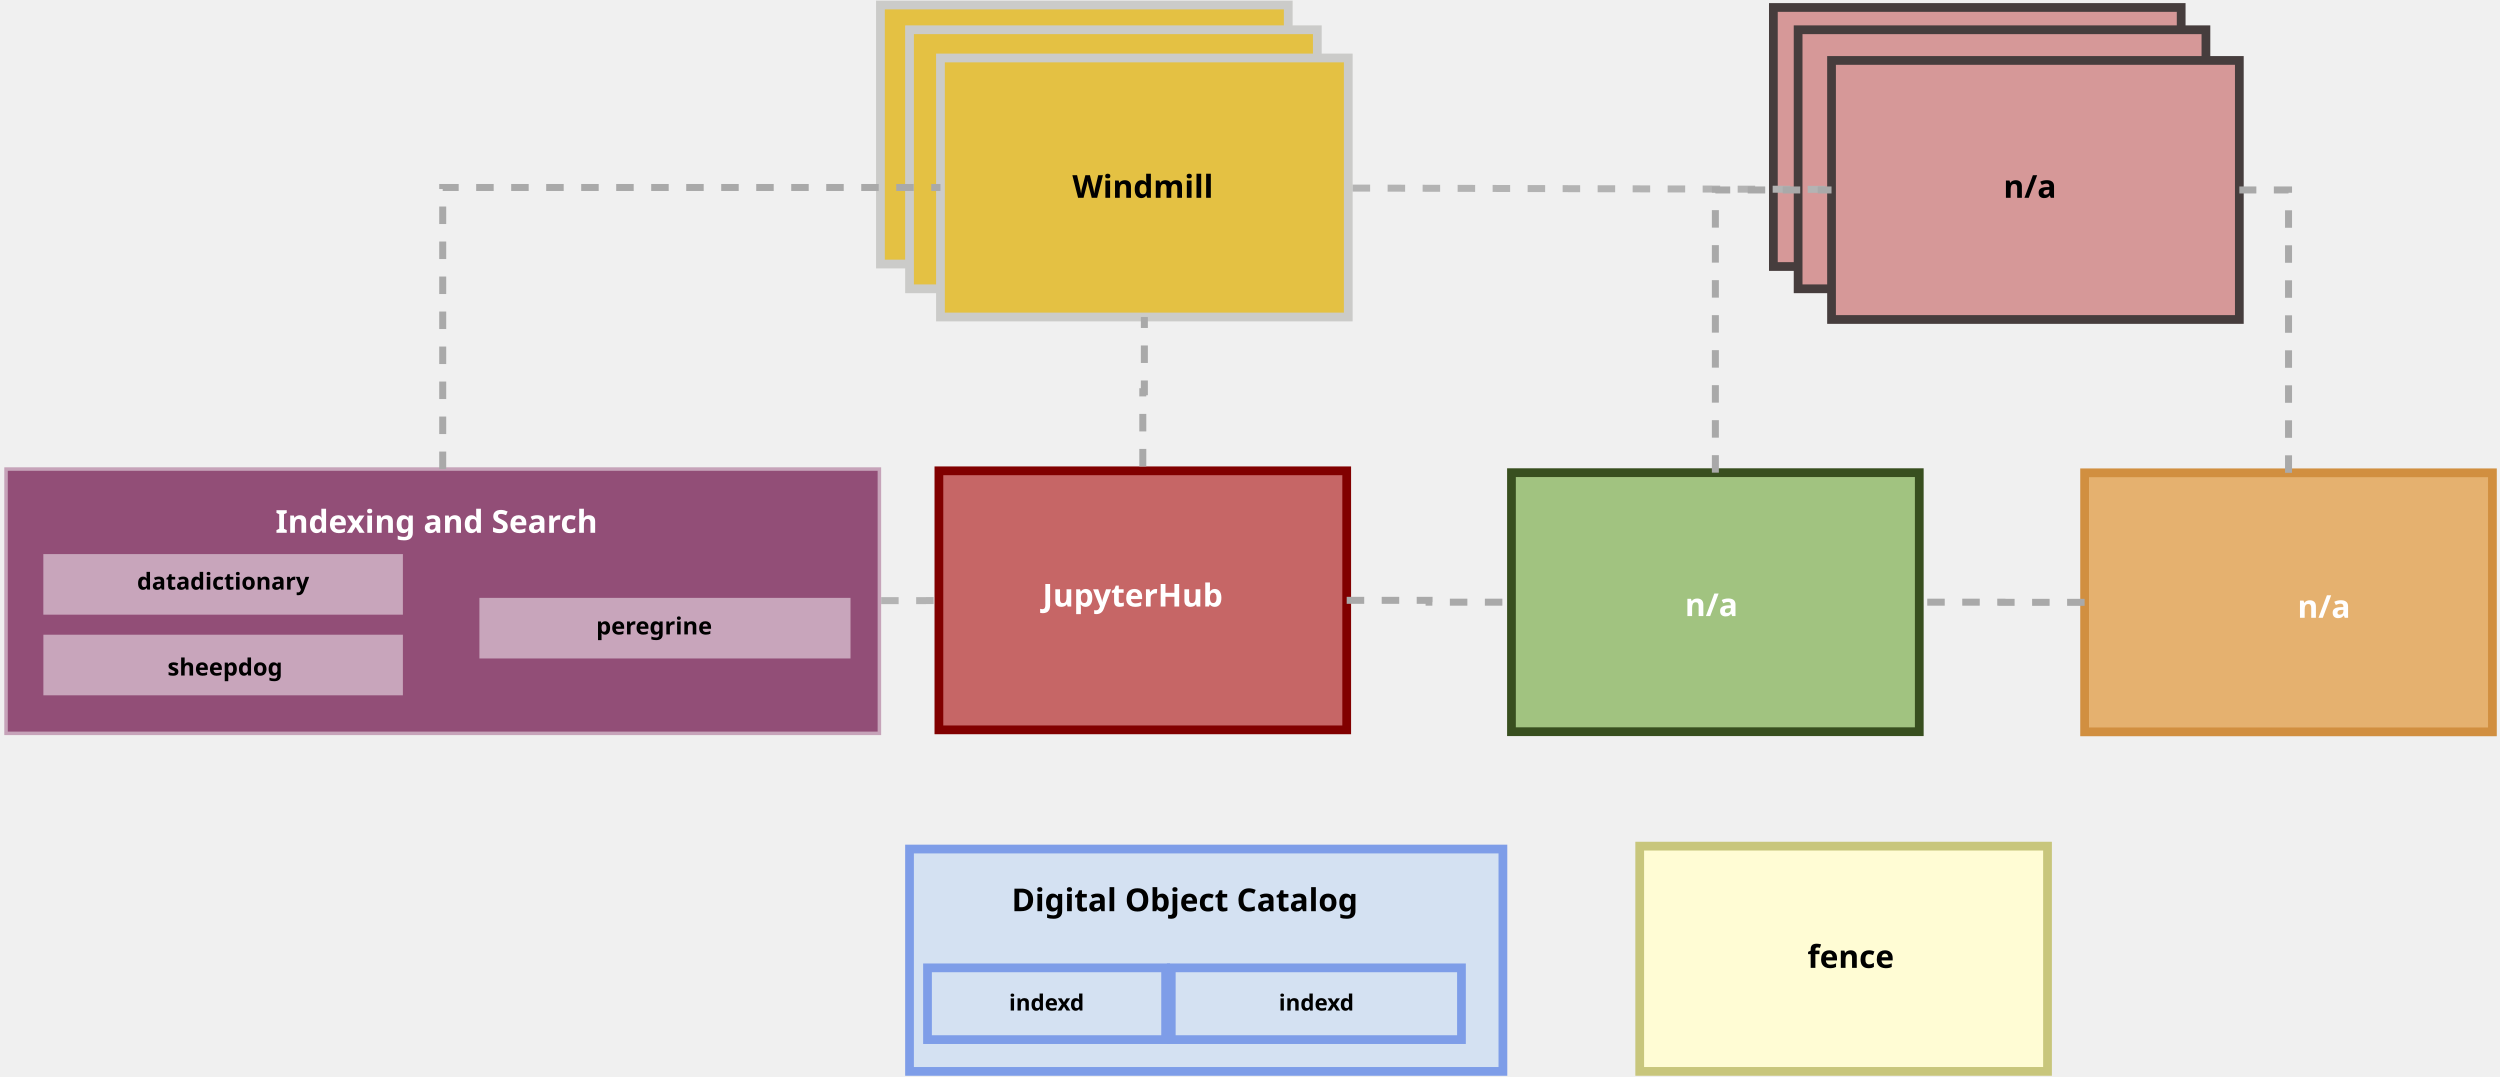
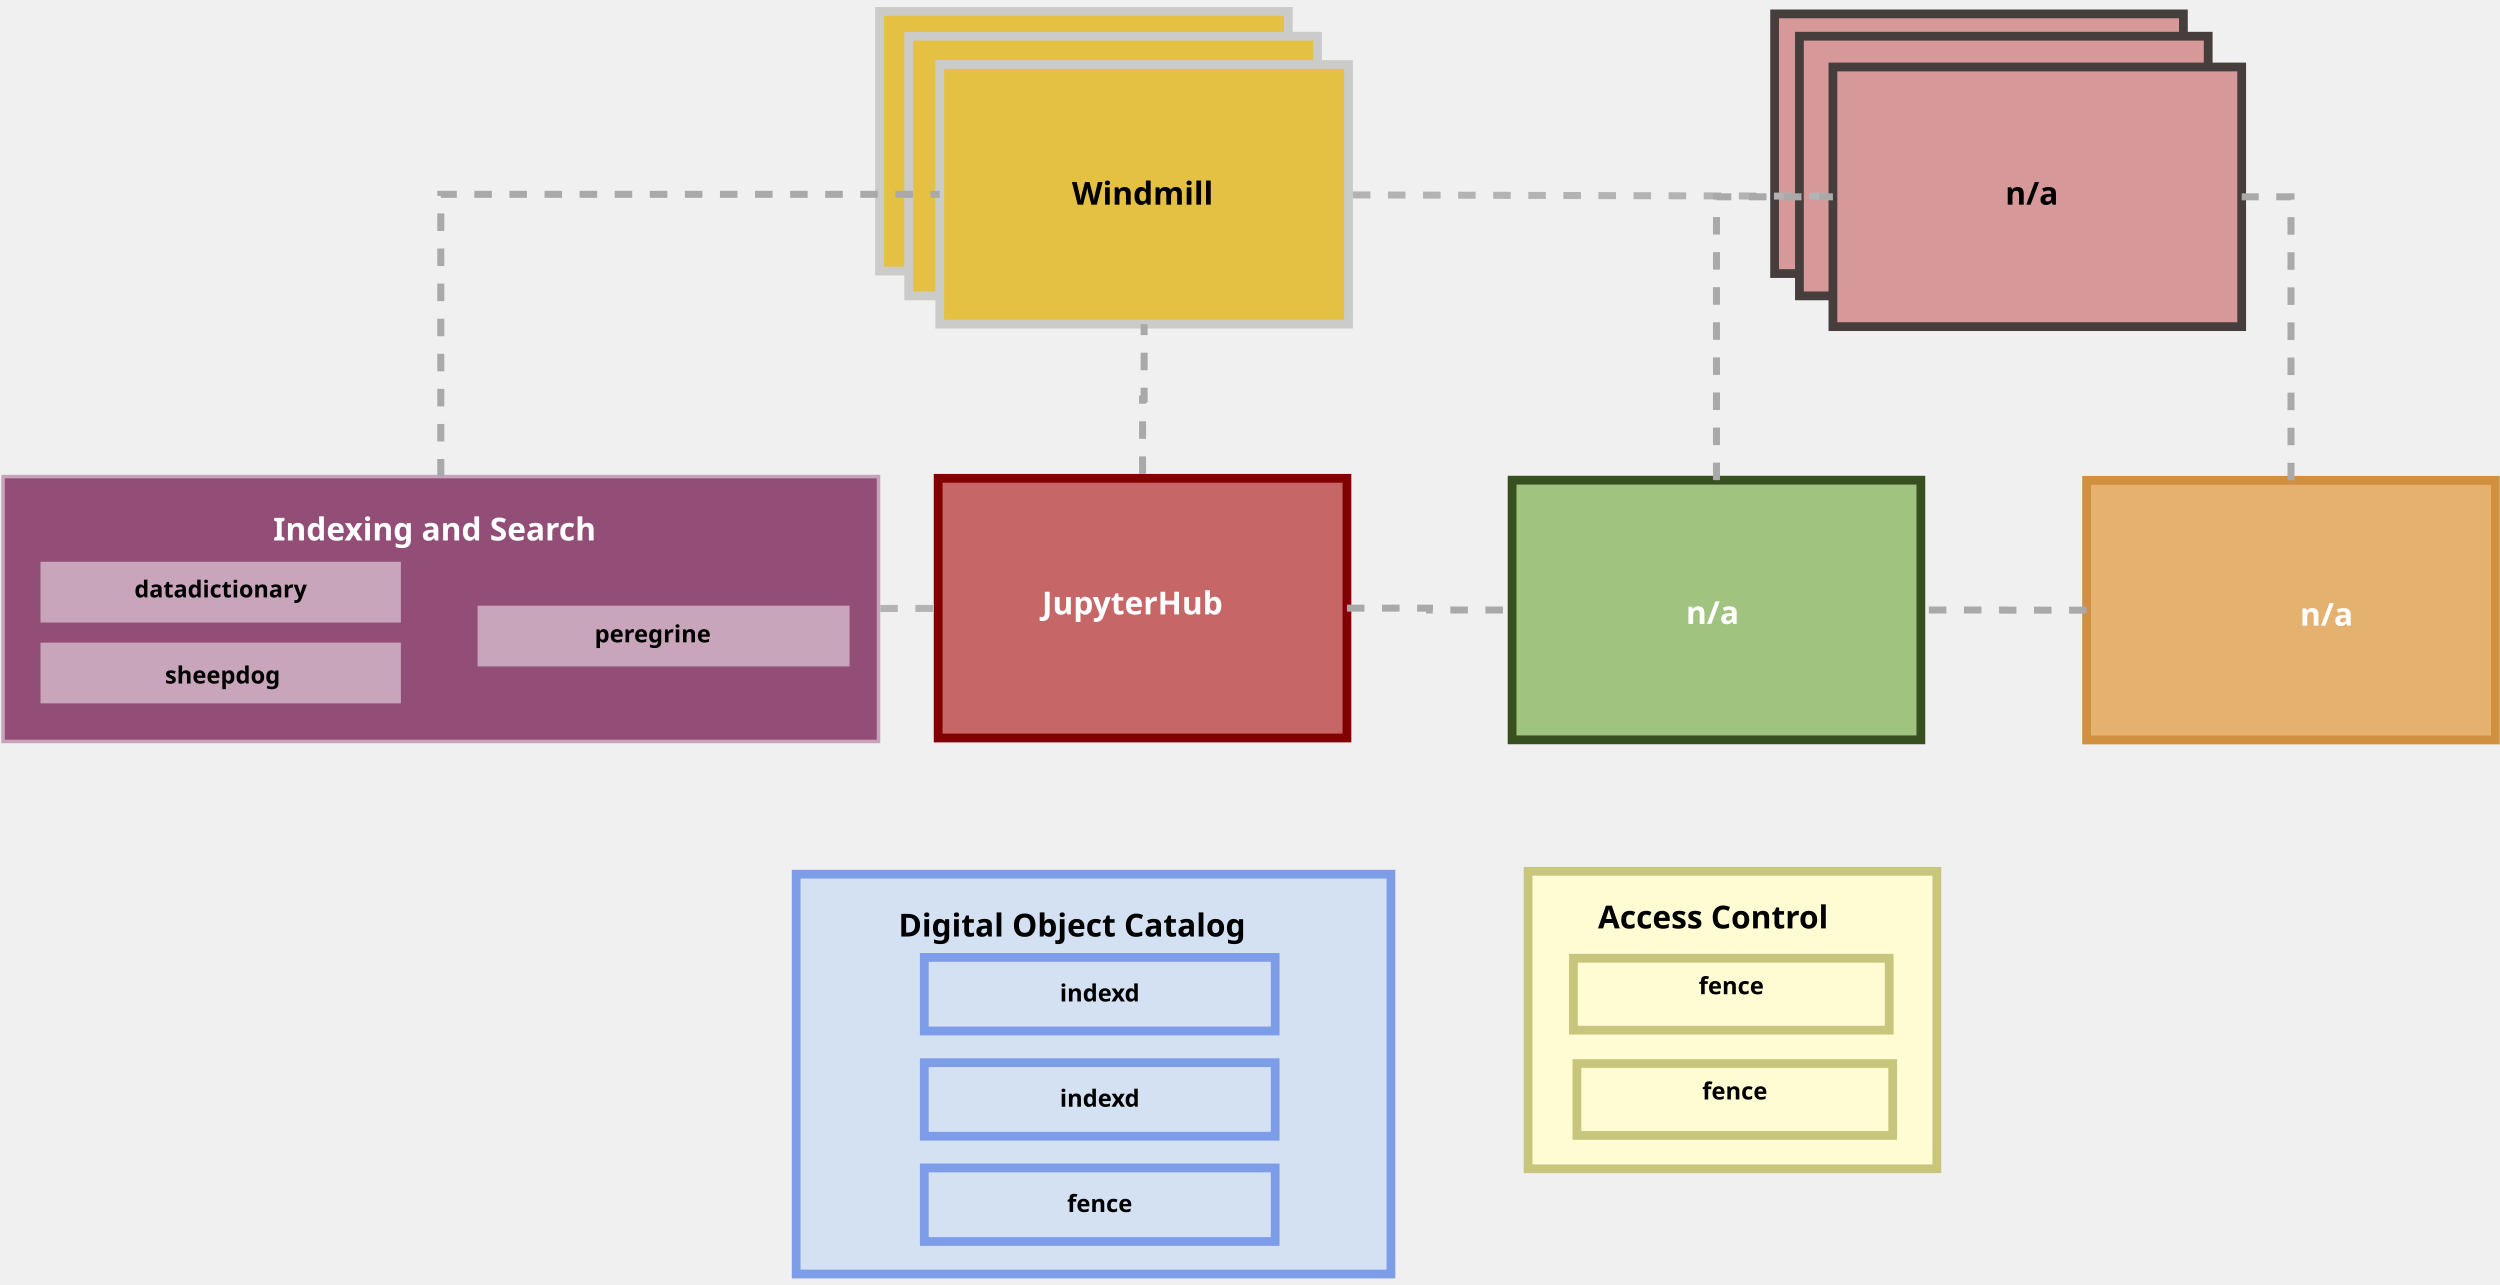
- <svg xmlns="http://www.w3.org/2000/svg" width="72cm" height="31cm" viewBox="289 307 1425 615">
+ <svg xmlns="http://www.w3.org/2000/svg" width="72cm" height="37cm" viewBox="289 307 1425 725">
  <defs />
  <g id="Background">
    <g>
      <rect style="fill: #924e77; fill-opacity: 1; stroke-opacity: 1; stroke-width: 2; stroke: #c6a3b9" x="290.754" y="575" width="498.996" height="151" rx="0" ry="0" />
      <text font-size="12.8" style="fill: #000000; fill-opacity: 1; stroke: none;text-anchor:middle;font-family:sans-serif;font-style:normal;font-weight:700" x="540.252" y="654.4">
        <tspan x="540.252" y="654.4" />
      </text>
    </g>
    <text font-size="18.062" style="fill: #ffffff; fill-opacity: 1; stroke: none;text-anchor:start;font-family:sans-serif;font-style:normal;font-weight:700" x="444.686" y="611.414">
      <tspan x="444.686" y="611.414">Indexing and Search</tspan>
    </text>
    <rect style="fill: #c8a5bb; fill-opacity: 1; stroke-opacity: 1; stroke-width: 5; stroke: #924e77" x="309.564" y="621.076" width="210.436" height="39.621" rx="0" ry="0" />
    <text font-size="13.346" style="fill: #000000; fill-opacity: 1; stroke: none;text-anchor:middle;font-family:sans-serif;font-style:normal;font-weight:700" x="414.782" y="643.886">
      <tspan x="414.782" y="643.886">datadictionary</tspan>
    </text>
    <rect style="fill: #c8a5bb; fill-opacity: 1; stroke-opacity: 1; stroke-width: 5; stroke: #924e77" x="309.59" y="667.148" width="210.41" height="39.621" rx="0" ry="0" />
    <text font-size="13.547" style="fill: #000000; fill-opacity: 1; stroke: none;text-anchor:middle;font-family:sans-serif;font-style:normal;font-weight:700" x="415.88" y="692.958">
      <tspan x="415.88" y="692.958">sheepdog</tspan>
    </text>
    <rect style="fill: #c8a5bb; fill-opacity: 1; stroke-opacity: 1; stroke-width: 5; stroke: #924e77" x="558.714" y="646.1" width="217.036" height="39.621" rx="0" ry="0" />
    <text font-size="13.547" style="fill: #000000; fill-opacity: 1; stroke: none;text-anchor:start;font-family:sans-serif;font-style:normal;font-weight:700" x="627.922" y="669.486">
      <tspan x="627.922" y="669.486">peregrine</tspan>
    </text>
    <g>
      <rect style="fill: #c66666; fill-opacity: 1; stroke-opacity: 1; stroke-width: 5; stroke: #810000" x="823.75" y="576" width="233.002" height="148" rx="0" ry="0" />
      <text font-size="12.8" style="fill: #000000; fill-opacity: 1; stroke: none;text-anchor:middle;font-family:sans-serif;font-style:normal;font-weight:700" x="940.251" y="653.9">
        <tspan x="940.251" y="653.9" />
      </text>
    </g>
    <text font-size="18.062" style="fill: #ffffff; fill-opacity: 1; stroke: none;text-anchor:start;font-family:sans-serif;font-style:normal;font-weight:700" x="882.936" y="653.544">
      <tspan x="882.936" y="653.544">JupyterHub</tspan>
    </text>
    <g>
      <rect style="fill: #a1c380; fill-opacity: 1; stroke-opacity: 1; stroke-width: 5; stroke: #384f1f" x="1150.89" y="577.058" width="233.002" height="148" rx="0" ry="0" />
      <text font-size="12.8" style="fill: #000000; fill-opacity: 1; stroke: none;text-anchor:middle;font-family:sans-serif;font-style:normal;font-weight:700" x="1267.39" y="654.958">
        <tspan x="1267.39" y="654.958" />
      </text>
    </g>
    <text font-size="18.062" style="fill: #ffffff; fill-opacity: 1; stroke: none;text-anchor:start;font-family:sans-serif;font-style:normal;font-weight:700" x="1250" y="659">
      <tspan x="1250" y="659">n/a</tspan>
    </text>
    <g>
      <rect style="fill: #e5b16f; fill-opacity: 1; stroke-opacity: 1; stroke-width: 5; stroke: #d18f40" x="1478.36" y="577.144" width="233.002" height="148" rx="0" ry="0" />
      <text font-size="12.8" style="fill: #000000; fill-opacity: 1; stroke: none;text-anchor:middle;font-family:sans-serif;font-style:normal;font-weight:700" x="1594.87" y="655.044">
        <tspan x="1594.87" y="655.044" />
      </text>
    </g>
    <text font-size="18.062" style="fill: #ffffff; fill-opacity: 1; stroke: none;text-anchor:start;font-family:sans-serif;font-style:normal;font-weight:700" x="1600" y="660">
      <tspan x="1600" y="660">n/a</tspan>
    </text>
    <g>
      <rect style="fill: #e4c143; fill-opacity: 1; stroke-opacity: 1; stroke-width: 5; stroke: #cbcbc9" x="790.35" y="309.858" width="233.002" height="148" rx="0" ry="0" />
      <text font-size="12.8" style="fill: #000000; fill-opacity: 1; stroke: none;text-anchor:middle;font-family:sans-serif;font-style:normal;font-weight:700" x="906.851" y="387.758">
        <tspan x="906.851" y="387.758" />
      </text>
    </g>
    <g>
-       <rect style="fill: #d4e1f2; fill-opacity: 1; stroke-opacity: 1; stroke-width: 5; stroke: #7e9de8" x="806.966" y="792.104" width="339.033" height="127.042" rx="0" ry="0" />
-       <text font-size="12.8" style="fill: #000000; fill-opacity: 1; stroke: none;text-anchor:middle;font-family:sans-serif;font-style:normal;font-weight:700" x="976.482" y="859.525">
-         <tspan x="976.482" y="859.525" />
-       </text>
-     </g>
-     <text font-size="18.062" style="fill: #000000; fill-opacity: 1; stroke: none;text-anchor:start;font-family:sans-serif;font-style:normal;font-weight:700" x="865.278" y="827.618">
-       <tspan x="865.278" y="827.618">Digital Object Catalog</tspan>
-     </text>
-     <g>
-       <rect style="fill: #fffcd4; fill-opacity: 1; stroke-opacity: 1; stroke-width: 5; stroke: #c8c67c" x="1224.16" y="790.452" width="233.002" height="128.693" rx="0" ry="0" />
-       <text font-size="12.8" style="fill: #000000; fill-opacity: 1; stroke: none;text-anchor:middle;font-family:sans-serif;font-style:normal;font-weight:700" x="1340.66" y="858.699">
-         <tspan x="1340.66" y="858.699" />
-       </text>
-     </g>
-     <text font-size="18.062" style="fill: #000000; fill-opacity: 1; stroke: none;text-anchor:start;font-family:sans-serif;font-style:normal;font-weight:700" x="1320" y="860">
-       <tspan x="1320" y="860">fence</tspan>
-     </text>
-     <g>
-       <rect style="fill: #d4e1f2; fill-opacity: 1; stroke-opacity: 1; stroke-width: 5; stroke: #7e9de8" x="817.242" y="859.986" width="136.05" height="41" rx="0" ry="0" />
-       <text font-size="12.8" style="fill: #000000; fill-opacity: 1; stroke: none;text-anchor:middle;font-family:sans-serif;font-style:normal;font-weight:700" x="885.267" y="884.386">
-         <tspan x="885.267" y="884.386">indexd</tspan>
-       </text>
-     </g>
-     <g>
-       <rect style="fill: #d4e1f2; fill-opacity: 1; stroke-opacity: 1; stroke-width: 5; stroke: #7e9de8" x="956.516" y="859.986" width="165.8" height="41" rx="0" ry="0" />
-       <text font-size="12.8" style="fill: #000000; fill-opacity: 1; stroke: none;text-anchor:middle;font-family:sans-serif;font-style:normal;font-weight:700" x="1039.42" y="884.386">
-         <tspan x="1039.42" y="884.386">indexd</tspan>
-       </text>
-     </g>
-     <g>
      <rect style="fill: #e4c143; fill-opacity: 1; stroke-opacity: 1; stroke-width: 5; stroke: #cbcbc9" x="806.966" y="324" width="233.002" height="148" rx="0" ry="0" />
      <text font-size="12.8" style="fill: #000000; fill-opacity: 1; stroke: none;text-anchor:middle;font-family:sans-serif;font-style:normal;font-weight:700" x="923.467" y="401.9">
        <tspan x="923.467" y="401.9" />
      </text>
    </g>
    <g>
      <rect style="fill: #e4c143; fill-opacity: 1; stroke-opacity: 1; stroke-width: 5; stroke: #cbcbc9" x="824.644" y="340.122" width="233.002" height="148" rx="0" ry="0" />
      <text font-size="12.8" style="fill: #000000; fill-opacity: 1; stroke: none;text-anchor:middle;font-family:sans-serif;font-style:normal;font-weight:700" x="941.145" y="418.022">
        <tspan x="941.145" y="418.022" />
      </text>
    </g>
    <text font-size="18.062" style="fill: #000000; fill-opacity: 1; stroke: none;text-anchor:start;font-family:sans-serif;font-style:normal;font-weight:700" x="900" y="420">
      <tspan x="900" y="420">Windmill</tspan>
    </text>
    <g>
      <rect style="fill: #d69898; fill-opacity: 1; stroke-opacity: 1; stroke-width: 5; stroke: #463d3d" x="1300.53" y="311.272" width="233.002" height="148" rx="0" ry="0" />
      <text font-size="12.8" style="fill: #000000; fill-opacity: 1; stroke: none;text-anchor:middle;font-family:sans-serif;font-style:normal;font-weight:700" x="1417.03" y="389.172">
        <tspan x="1417.03" y="389.172" />
      </text>
    </g>
    <g>
      <rect style="fill: #d69898; fill-opacity: 1; stroke-opacity: 1; stroke-width: 5; stroke: #463d3d" x="1314.67" y="324" width="233.002" height="148" rx="0" ry="0" />
      <text font-size="12.8" style="fill: #000000; fill-opacity: 1; stroke: none;text-anchor:middle;font-family:sans-serif;font-style:normal;font-weight:700" x="1431.17" y="401.9">
        <tspan x="1431.17" y="401.9" />
      </text>
    </g>
    <g>
      <rect style="fill: #d69898; fill-opacity: 1; stroke-opacity: 1; stroke-width: 5; stroke: #463d3d" x="1333.76" y="341.536" width="233.002" height="148" rx="0" ry="0" />
      <text font-size="12.8" style="fill: #000000; fill-opacity: 1; stroke: none;text-anchor:middle;font-family:sans-serif;font-style:normal;font-weight:700" x="1450.26" y="419.436">
        <tspan x="1450.26" y="419.436" />
      </text>
    </g>
    <text font-size="18.062" style="fill: #000000; fill-opacity: 1; stroke: none;text-anchor:start;font-family:sans-serif;font-style:normal;font-weight:700" x="1432" y="420">
      <tspan x="1432" y="420">n/a</tspan>
    </text>
    <line style="fill: none; stroke-opacity: 1; stroke-width: 4; stroke-dasharray: 10; stroke: #b3b3b3" x1="790.752" y1="650.187" x2="821.245" y2="650.149" />
    <line style="fill: none; stroke-opacity: 1; stroke-width: 4; stroke-dasharray: 10; stroke: #b3b3b3" x1="1060.13" y1="414.452" x2="1331.28" y2="415.206" />
    <polyline style="fill: none; stroke-opacity: 1; stroke-width: 4; stroke-dasharray: 10; stroke: #a9a9a9" points="540.252,575 540.252,414.122 824.644,414.122 " />
    <polyline style="fill: none; stroke-opacity: 1; stroke-width: 4; stroke-dasharray: 10; stroke: #a9a9a9" points="940.251,573.491 940.251,530.806 941.145,530.806 941.145,488.122 " />
    <polyline style="fill: none; stroke-opacity: 1; stroke-width: 4; stroke-dasharray: 10; stroke: #a9a9a9" points="1056.75,650 1103.82,650 1103.82,651.058 1150.89,651.058 " />
    <polyline style="fill: none; stroke-opacity: 1; stroke-width: 4; stroke-dasharray: 10; stroke: #a9a9a9" points="1478.36,651.144 1431.13,651.144 1431.13,651.058 1383.89,651.058 " />
    <polyline style="fill: none; stroke-opacity: 1; stroke-width: 4; stroke-dasharray: 10; stroke: #a9a9a9" points="1267.39,577.058 1267.39,415.536 1333.76,415.536 " />
    <polyline style="fill: none; stroke-opacity: 1; stroke-width: 4; stroke-dasharray: 10; stroke: #a9a9a9" points="1594.87,577.144 1594.87,415.536 1566.76,415.536 " />
+     <g>
+       <rect style="fill: #d4e1f2; fill-opacity: 1; stroke-opacity: 1; stroke-width: 5; stroke: #7e9de8" x="742.806" y="801.652" width="339.033" height="227.896" rx="0" ry="0" />
+       <text font-size="12.8" style="fill: #000000; fill-opacity: 1; stroke: none;text-anchor:middle;font-family:sans-serif;font-style:normal;font-weight:700" x="912.322" y="919.5">
+         <tspan x="912.322" y="919.5" />
+       </text>
+     </g>
+     <text font-size="18.062" style="fill: #000000; fill-opacity: 1; stroke: none;text-anchor:start;font-family:sans-serif;font-style:normal;font-weight:700" x="801.118" y="837.166">
+       <tspan x="801.118" y="837.166">Digital Object Catalog</tspan>
+     </text>
+     <g>
+       <rect style="fill: #fffcd4; fill-opacity: 1; stroke-opacity: 1; stroke-width: 5; stroke: #c8c67c" x="1160" y="800" width="233.002" height="169.548" rx="0" ry="0" />
+       <text font-size="12.8" style="fill: #000000; fill-opacity: 1; stroke: none;text-anchor:middle;font-family:sans-serif;font-style:normal;font-weight:700" x="1276.5" y="888.674">
+         <tspan x="1276.5" y="888.674" />
+       </text>
+     </g>
+     <text font-size="18.062" style="fill: #000000; fill-opacity: 1; stroke: none;text-anchor:start;font-family:sans-serif;font-style:normal;font-weight:700" x="1199.84" y="832.548">
+       <tspan x="1199.84" y="832.548">Access Control</tspan>
+     </text>
+     <g>
+       <rect style="fill: #d4e1f2; fill-opacity: 1; stroke-opacity: 1; stroke-width: 5; stroke: #7e9de8" x="815.84" y="849.081" width="200" height="41.933" rx="0" ry="0" />
+       <text font-size="13.547" style="fill: #000000; fill-opacity: 1; stroke: none;text-anchor:middle;font-family:sans-serif;font-style:normal;font-weight:700" x="915.84" y="874.181">
+         <tspan x="915.84" y="874.181">indexd</tspan>
+       </text>
+     </g>
+     <g>
+       <rect style="fill: #d4e1f2; fill-opacity: 1; stroke-opacity: 1; stroke-width: 5; stroke: #7e9de8" x="815.84" y="909.081" width="200" height="41.933" rx="0" ry="0" />
+       <text font-size="13.547" style="fill: #000000; fill-opacity: 1; stroke: none;text-anchor:middle;font-family:sans-serif;font-style:normal;font-weight:700" x="915.84" y="934.181">
+         <tspan x="915.84" y="934.181">indexd</tspan>
+       </text>
+     </g>
+     <g>
+       <rect style="fill: #fffcd4; fill-opacity: 1; stroke-opacity: 1; stroke-width: 5; stroke: #c8c67c" x="1185.84" y="849.548" width="180" height="41" rx="0" ry="0" />
+       <text font-size="12.8" style="fill: #000000; fill-opacity: 1; stroke: none;text-anchor:middle;font-family:sans-serif;font-style:normal;font-weight:700" x="1275.84" y="873.948">
+         <tspan x="1275.84" y="873.948" />
+       </text>
+     </g>
+     <g>
+       <rect style="fill: #fffcd4; fill-opacity: 1; stroke-opacity: 1; stroke-width: 5; stroke: #c8c67c" x="1187.84" y="909.548" width="180" height="41" rx="0" ry="0" />
+       <text font-size="12.8" style="fill: #000000; fill-opacity: 1; stroke: none;text-anchor:middle;font-family:sans-serif;font-style:normal;font-weight:700" x="1277.84" y="933.948">
+         <tspan x="1277.84" y="933.948" />
+       </text>
+     </g>
+     <g>
+       <rect style="fill: #d4e1f2; fill-opacity: 1; stroke-opacity: 1; stroke-width: 5; stroke: #7e9de8" x="815.84" y="969.081" width="200" height="41.933" rx="0" ry="0" />
+       <text font-size="13.547" style="fill: #000000; fill-opacity: 1; stroke: none;text-anchor:middle;font-family:sans-serif;font-style:normal;font-weight:700" x="915.84" y="994.181">
+         <tspan x="915.84" y="994.181">fence</tspan>
+       </text>
+     </g>
+     <text font-size="13.547" style="fill: #000000; fill-opacity: 1; stroke: none;text-anchor:middle;font-family:sans-serif;font-style:normal;font-weight:700" x="1275.84" y="870.048">
+       <tspan x="1275.84" y="870.048">fence</tspan>
+     </text>
+     <text font-size="13.547" style="fill: #000000; fill-opacity: 1; stroke: none;text-anchor:middle;font-family:sans-serif;font-style:normal;font-weight:700" x="1277.84" y="930.048">
+       <tspan x="1277.84" y="930.048">fence</tspan>
+     </text>
  </g>
</svg>
